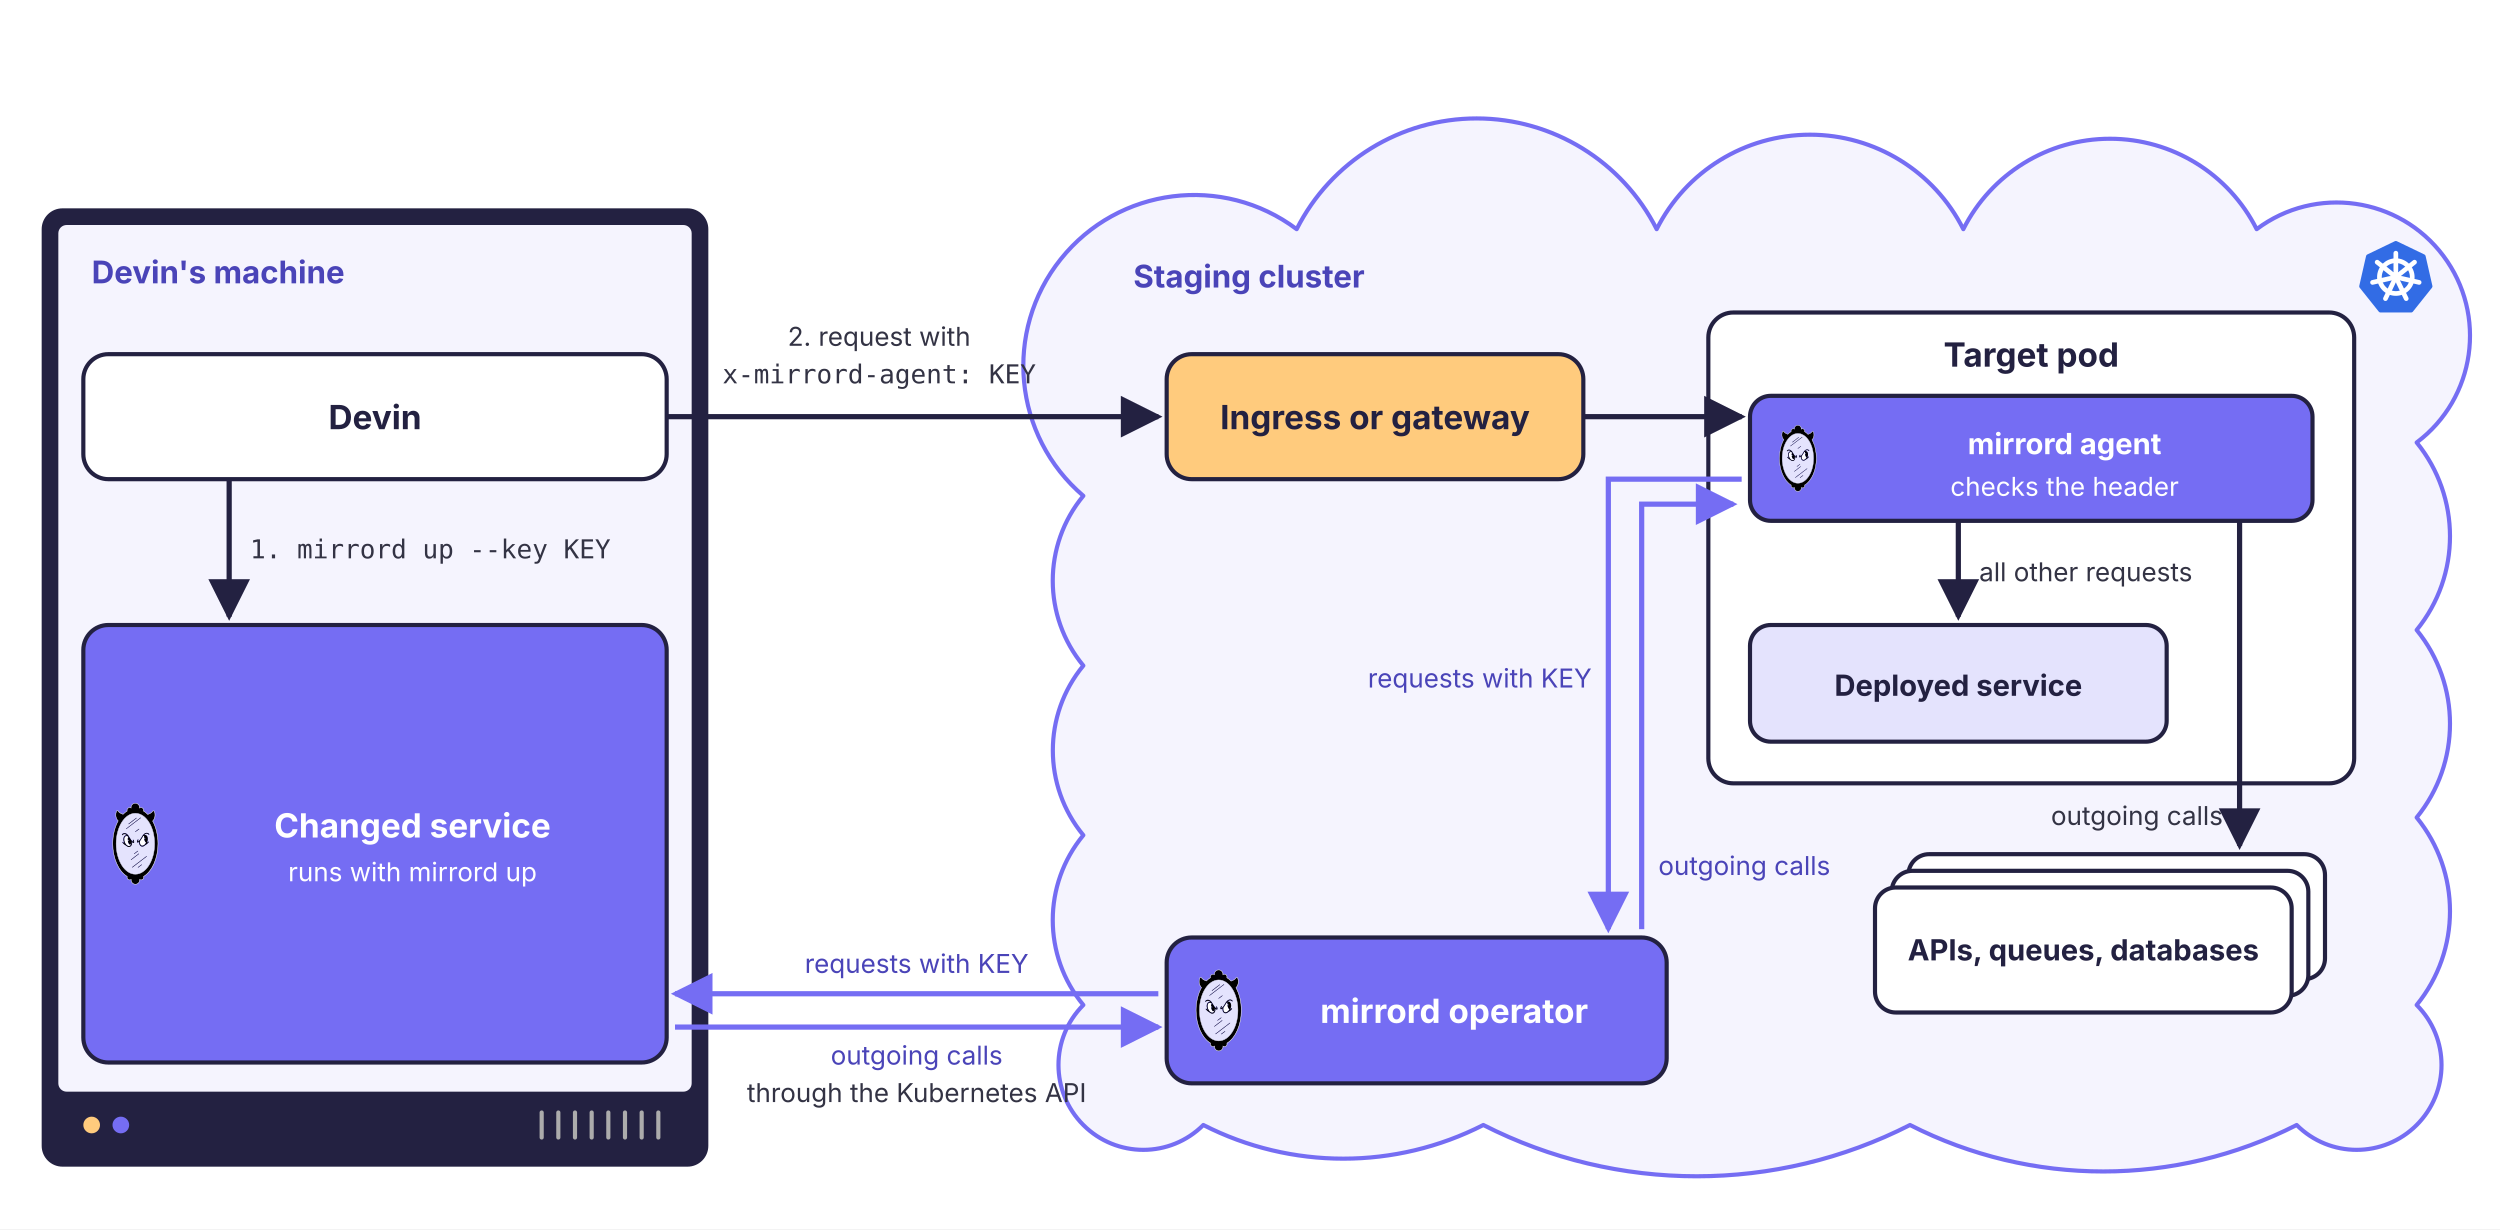
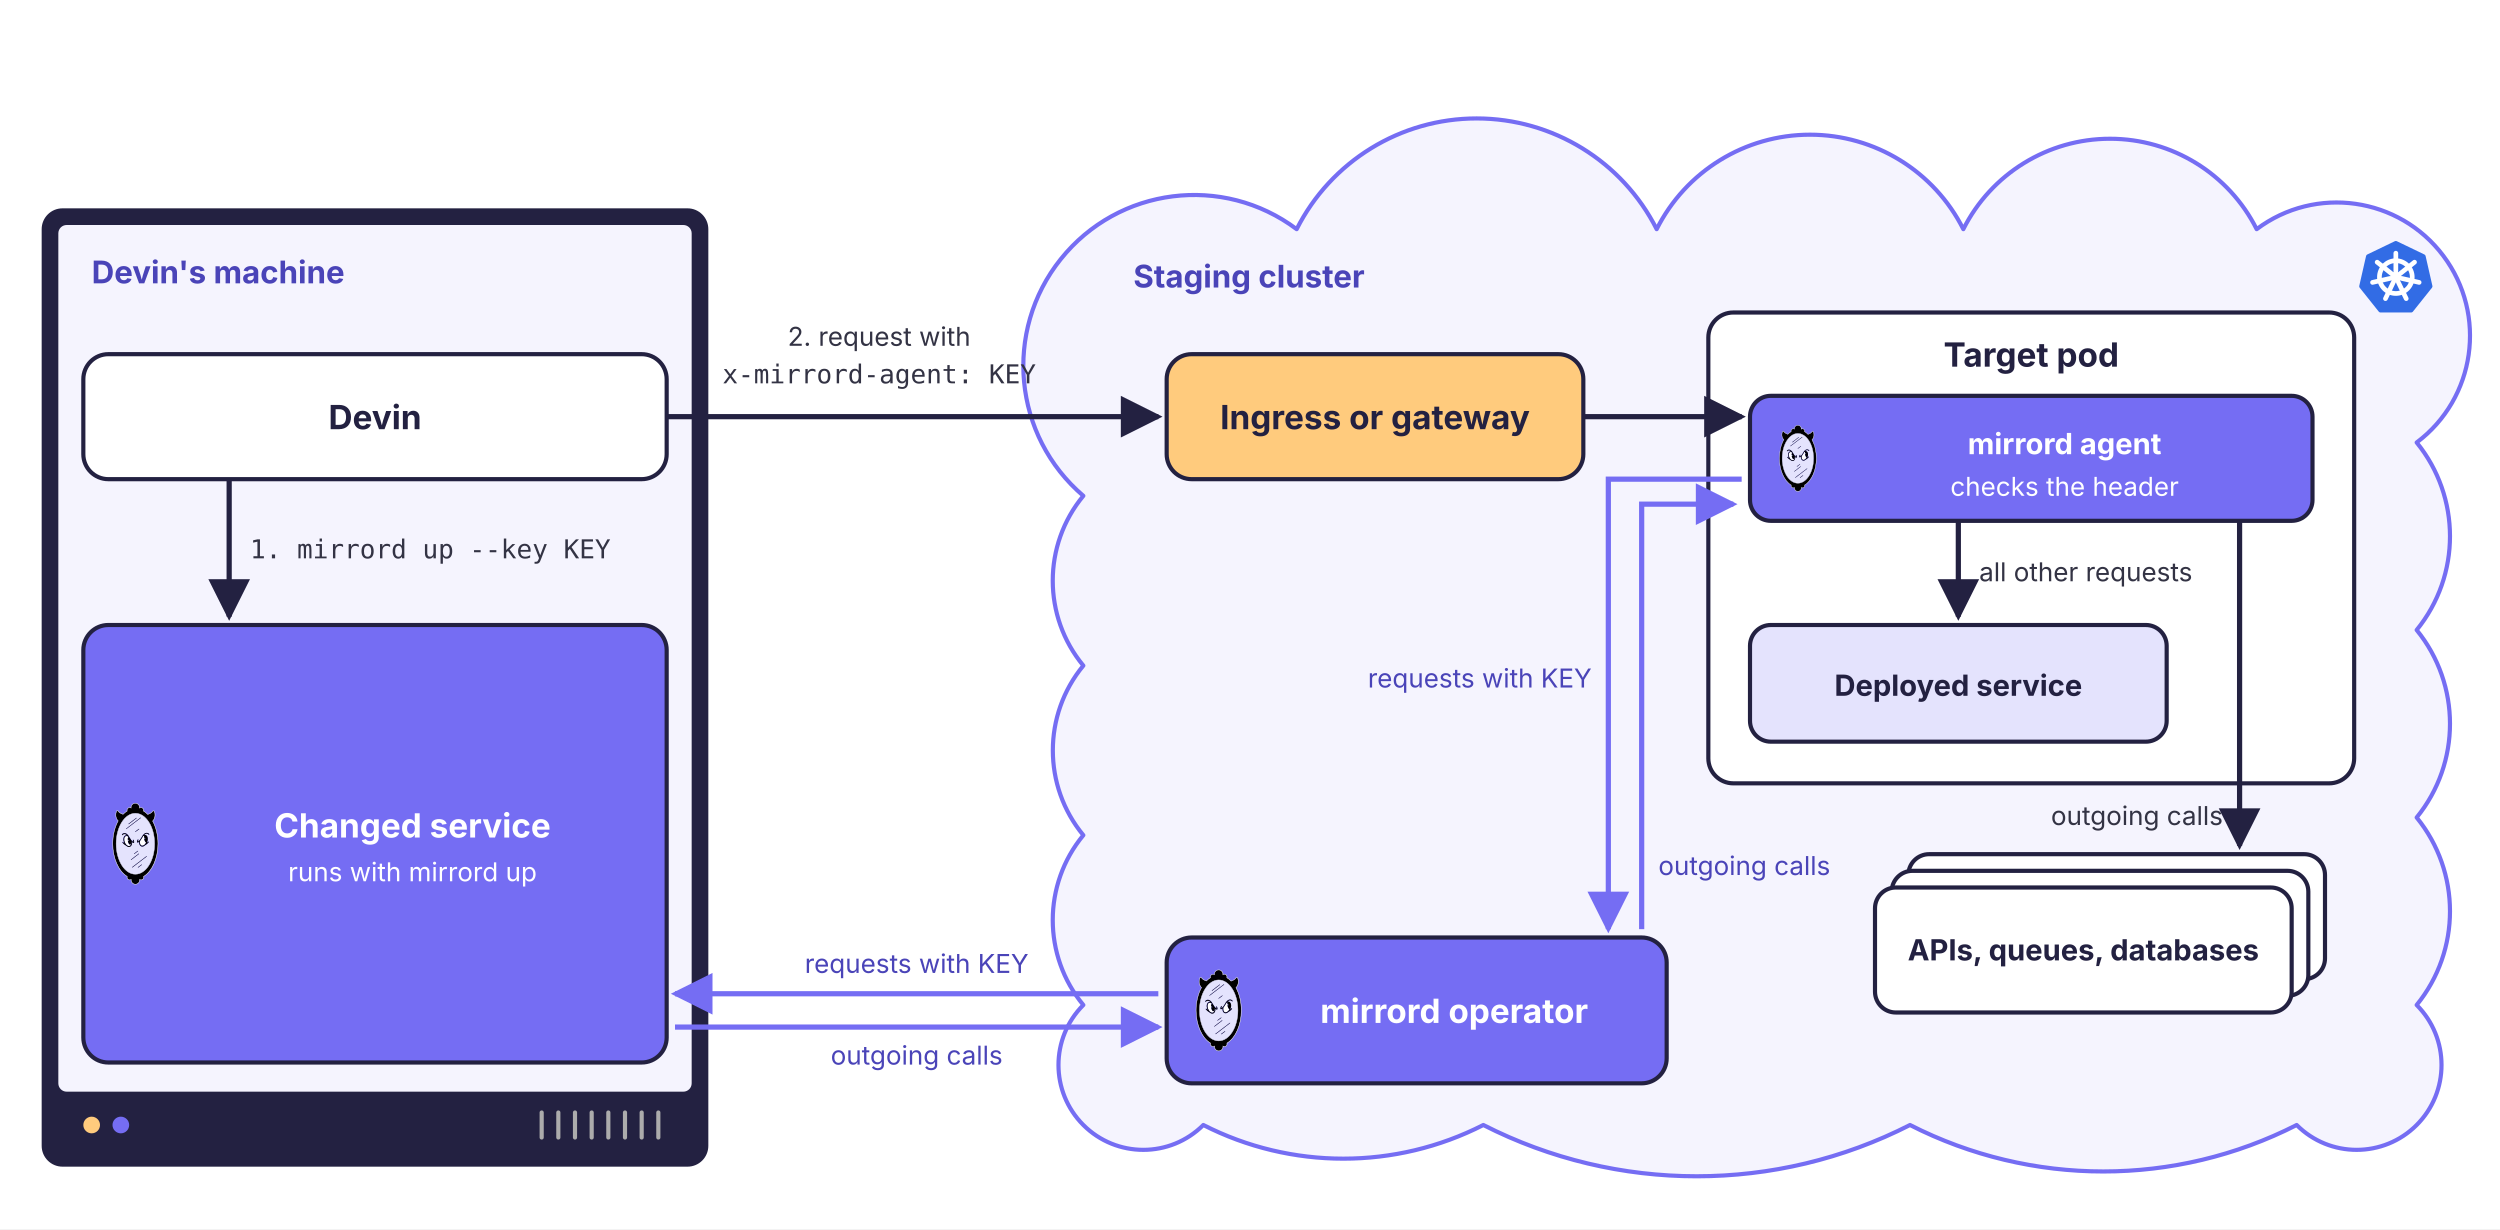
<svg xmlns="http://www.w3.org/2000/svg" viewBox="0 0 1200 590" width="1200" height="590" font-family="Inter, Helvetica, Arial, sans-serif" role="img" aria-labelledby="t d">
  <defs>
    <marker id="arrow" viewBox="0 0 10 10" refX="9" refY="5" markerWidth="8" markerHeight="8" orient="auto-start-reverse">
      <path d="M0 0 L10 5 L0 10 z" fill="#232141" />
    </marker>
    <marker id="arrow-purple" viewBox="0 0 10 10" refX="9" refY="5" markerWidth="8" markerHeight="8" orient="auto-start-reverse">
      <path d="M0 0 L10 5 L0 10 z" fill="#756DF3" />
    </marker>
    <symbol id="k8s" viewBox="0 0 32 32">
      <polygon points="16.00,1.60 27.73,7.25 30.62,19.94 22.51,30.11 9.49,30.11 1.38,19.94 4.27,7.25" fill="#326CE5" stroke="#326CE5" stroke-width="2" stroke-linejoin="round" />
      <g fill="none" stroke="#ffffff" stroke-width="2" stroke-linecap="round">
        <circle cx="16" cy="16" r="7" />
        <line x1="16.00" y1="13.40" x2="16.00" y2="5.80" />
        <line x1="18.03" y1="14.38" x2="23.97" y2="9.64" />
        <line x1="18.53" y1="16.58" x2="25.94" y2="18.27" />
        <line x1="17.13" y1="18.34" x2="20.43" y2="25.19" />
        <line x1="14.87" y1="18.34" x2="11.57" y2="25.19" />
        <line x1="13.47" y1="16.58" x2="6.06" y2="18.27" />
        <line x1="13.97" y1="14.38" x2="8.03" y2="9.64" />
      </g>
      <circle cx="16" cy="16" r="2.4" fill="#ffffff" />
    </symbol>
    <symbol id="mirrord" viewBox="97 61 391 696">
      <path fill="#ffffff" d="M255.6,387c4.1,19.1-0.9,36.1-12,40.5c-8.2,3.2-17.8,0-26.5-8.2c-0.3-0.6-0.9-0.9-1.5-1.2c0,0,0,0-0.3-0.3 c-5.5-5.6-10.5-13.2-14-22c-4.7-11.5-6.1-23.2-4.4-33.5c1.8-9.4,6.1-16.1,12.8-18.8c5.5-2.3,12.5-1.5,19.3,2.6 c1.5,2.3,2.6,4.4,3.8,6.2c-4.1,2.6-6.4,10.3-6.4,20.3l3.2,1.8l11.1,6.5l-12.5,1.5h-0.9c0.3,1.2,0.3,2.3,0.6,3.5 c3.2,17.9,12,31.1,19,29.7c6.4-1.2,9.6-14.4,7.6-30.2C255.3,386.4,255.6,386.7,255.6,387z" />
      <path fill="#ffffff" d="M384,398.4c-3.2,6.8-7.3,12.3-12,17c0,0,0,0-0.3,0c-0.6,0.3-0.9,0.9-1.2,1.2c-8.7,7.9-18.4,11.5-26.5,8.2 c-11.1-4.7-16-21.4-12-40.5c1.5-1.8,3.2-3.8,4.7-5.6c5-6.5,9-13.2,12.8-20l1.2-2.1c1.2-1.8,2-3.8,3.2-5.6c1.2-2.1,2.6-4.4,4.4-7 c3.5-2.1,6.7-3.2,9.9-3.8c-2,4.7-2.3,10.3-2.3,15.3l3.2,1.8l11.1,6.5l-12.5,1.5h-0.9c0.3,1.2,0.3,2.3,0.6,3.8 C370.5,384.6,377.5,397,384,398.4z" />
      <path fill="#E4E3FD" d="M405,391.7c-1.5-1.2-3.8-0.9-5,0.6c-3.2,4.1-7,7.9-11.1,11.5c1.2-2.3,2.6-5,3.5-7.6 c5.3-12.6,6.7-25.8,4.7-37.3c-2.3-12-8.2-20.6-16.9-24.1c-4.1-1.8-8.8-2.1-13.7-1.2c4.4-4.4,10.2-8.5,17.5-10 c8.2-1.5,16.6,1.5,20.4,7.3c1.2,1.5,3.2,2.1,5,0.9c1.5-1.2,2-3.2,0.9-4.7c-5.5-8.2-16.6-12.3-27.4-10c-11.1,2.1-19.3,9.7-24.2,15.6 c-2,2.3-3.8,5-5.5,7.3c-2,2.9-3.5,5.6-5,8.2c-1.2,2.1-2.3,3.8-3.2,5.6l-1.2,2.1c-3.8,6.5-7.6,13.2-12.3,19.1 c-5.8,7.6-11.7,12.9-18.4,16.7c0.6-5,2-9.7,4.4-14.1c0.9-1.8,0.3-3.8-1.5-4.7c-1.7-0.9-3.8-0.3-4.7,1.5c-2.9,5.6-4.7,11.5-5.3,17.6 c0,0.9-0.3,3.5,1.5,5.6c1.2,1.2,2.3,1.8,4.1,1.8c1.5,0,2.9-0.3,4.4-1.5c2.6-1.5,5.3-3.2,7.9-5.3c-1.7,18.5,5,34.1,17.5,39.3 c2.9,1.2,5.8,1.8,8.8,1.8c8.5,0,17.5-4.4,25.4-12c11.4-6.2,21.6-14.4,29.5-24.7C406.7,395.2,406.4,392.8,405,391.7z M292.1,149.1 c90.1,0,163.6,116.6,163.6,259.6s-73.5,259.6-163.6,259.6c-90.4,0-163.6-116.6-163.6-259.6S201.9,149.1,292.1,149.1z M389.5,517.3 c0.9-0.6,0.9-1.8,0.3-2.3c-0.6-0.9-1.8-0.9-2.3-0.3l-122.5,93.7c-0.9,0.6-0.9,1.8-0.3,2.3c0.3,0.3,0.9,0.6,1.5,0.6 c0.3,0,0.9,0,1.2-0.3L389.5,517.3z M346.9,589c0.9-0.6,0.9-1.8,0.3-2.3c-0.6-0.9-1.8-0.9-2.3-0.3l-31.2,23.2 c-0.9,0.6-0.9,1.8-0.3,2.3c0.3,0.6,0.9,0.9,1.5,0.9c0.3,0,0.6-0.3,0.9-0.3L346.9,589z M338.2,189.1c0.9-0.6,0.9-1.8,0.3-2.3 c-0.6-0.9-1.8-0.9-2.3-0.3l-122.5,93.4c-0.9,0.6-0.9,1.8-0.3,2.3c0.3,0.3,0.9,0.6,1.5,0.6c0.3,0,0.9,0,0.9-0.3L338.2,189.1z M324.4,284.5c0.9-0.6,0.9-1.8,0.3-2.3c-0.6-0.9-1.7-0.9-2.3-0.3l-31.2,22.9c-0.9,0.6-0.9,1.8-0.3,2.3c0.3,0.6,0.9,0.6,1.5,0.6 c0.3,0,0.6,0,0.9-0.3L324.4,284.5z M322.7,495.9c0.9-0.6,0.9-1.8,0.3-2.3c-0.6-0.9-1.8-0.9-2.3-0.3l-66.2,50.8 c-0.9,0.6-0.9,1.8-0.3,2.3c0.3,0.3,0.9,0.6,1.5,0.6c0.3,0,0.6,0,0.9-0.3L322.7,495.9z M314.8,472.4c0.9-0.6,0.9-1.8,0.3-2.3 c-0.6-0.9-1.8-0.9-2.3-0.3L281.6,493c-0.9,0.6-0.9,1.8-0.3,2.3c0.3,0.6,0.9,0.9,1.5,0.9c0.3,0,0.9-0.3,0.9-0.3L314.8,472.4z M302.3,190.5c0.9-0.6,0.9-1.8,0.3-2.3c-0.6-0.9-1.7-0.9-2.3-0.3L234,239c-0.9,0.6-0.9,1.8-0.3,2.3c0.3,0.3,0.9,0.6,1.5,0.6 c0.3,0,0.9,0,1.2-0.3L302.3,190.5z M280.1,399.6c1.8-2.1,1.5-4.7,1.5-5.6c-0.6-6.2-2.3-12.3-5-17.9c-0.9-1.8-2.9-2.3-4.7-1.5 c-1.8,0.9-2.3,2.9-1.5,4.7c2.3,4.4,3.8,9.4,4.4,14.1c-6.4-3.8-12.5-9.4-18.4-16.7c-4.7-6.2-8.8-12.9-12.3-19.1l-1.5-2.3 c-1.2-1.8-2-3.8-3.2-5.6c-1.5-2.3-2.9-5.3-5-8.2c0,0,0,0,0-0.3c-1.5-2.3-3.5-5-5.5-7.3c-5-5.9-13.1-13.2-24.2-15.6 c-10.8-2.1-21.9,2.1-27.4,10c-1.2,1.5-0.6,3.8,0.9,4.7c1.5,1.2,3.8,0.6,4.7-0.9c4.1-5.9,12.5-8.8,20.4-7.3 c7.3,1.5,13.1,5.9,17.5,10c-4.7-0.9-9.3-0.3-13.7,1.2c-8.8,3.5-14.6,12-16.9,24.1c-2,11.5-0.3,24.7,4.7,37.3 c1.2,2.6,2.3,5.3,3.5,7.6c-4.1-3.5-7.9-7.3-11.1-11.5c-1.2-1.5-3.5-1.8-5-0.6c-1.5,1.2-1.8,3.5-0.6,5c8.2,10,18.4,18.5,29.5,24.7 c7.9,7.6,16.9,11.7,25.7,11.7c2.9,0,6.1-0.6,8.8-1.8c12.5-5.3,19-20.6,17.5-39.3c2.6,2.1,5,3.8,7.9,5.3c1.5,0.9,2.9,1.2,4.4,1.2 C277.8,401.4,279.2,400.8,280.1,399.6z" />
      <path d="M439.4,215.2c29.5,54,45.5,122.4,45.5,193.8c0,123.6-49,234.9-122.8,279.2c0.6,2.1,1.2,4.4,1.2,6.8 c0,12.3-10.2,22.6-22.5,22.6c-4.4,0-8.8-1.2-12.3-3.5c0.3,1.2,0.3,2.6,0.3,3.8c0,20.3-16.3,36.7-36.5,36.7s-36.5-16.4-36.5-36.7 c0-1.2,0-2.6,0.3-3.8c-3.5,2.3-7.9,3.5-12.3,3.5c-12.3,0-22.5-10-22.5-22.6c0-2.3,0.3-4.7,1.2-6.8C148.6,643.6,99.3,532.3,99.3,409 c0-71.9,16.3-140.9,46.4-195.3c-1.5-0.9-2.3-2.1-3.5-3.2c-9.9-11.2-15.5-26.4-16.9-42.6c-0.6-11.5,0.9-23.2,5-33.8 c0.6-1.8,2.6-6.8,7.6-7.3c5.3-0.6,8.5,3.8,11.4,7.9c1.2,1.5,2.3,2.9,2.9,3.8c5.5,5.3,12.5,9.7,21.6,13.8c4.4,2.1,9,3.8,13.4,5.3 c11.1-11.2,22.8-20.6,35-27.9c-0.6-2.3-1.2-4.4-1.2-6.8c0-12.3,10.2-22.6,22.5-22.6c4.4,0,8.8,1.2,12.3,3.5c0-1.2-0.3-2.6-0.3-3.8 c0-20.3,16.3-36.7,36.5-36.7c20.1,0,36.5,16.4,36.5,36.7c0,1.2,0,2.6-0.3,3.8c3.5-2.3,7.9-3.5,12.3-3.5c12.5,0,22.5,10.3,22.5,22.6 c0,2.3-0.3,4.7-1.2,6.8c12.5,7.6,24.8,17.3,36.2,29.1c4.7-1.5,9-3.2,13.7-5.3c9-4.1,16-8.5,21.6-13.8c0.9-0.9,2-2.3,2.9-3.8 c2.9-4.1,6.1-8.5,11.4-7.9c5,0.6,7,5.6,7.6,7.3c4.1,10.6,5.5,22.3,4.7,33.8c-1.2,15.9-7,31.4-16.9,42.6 C442.3,212.6,441.1,214,439.4,215.2z M455.7,409c0-143.3-73.5-259.6-163.6-259.6c-90.4,0-163.6,116.6-163.6,259.6 c0,143,73.5,259.6,163.6,259.6C382.5,668.6,455.7,552,455.7,409z" />
      <path fill="#ffffff" d="M292.4,756.6c-21.2,0-38.5-17.4-38.5-38.7c0-0.1,0-0.2,0-0.3c-3,1.3-6.5,2-10,2c-13.5,0-24.5-11-24.5-24.6 c0-2.2,0.2-4.2,0.7-5.9c-36.1-22.2-66.8-60.3-88.9-110.2C109,528.5,97.3,469.7,97.3,409c0-71.5,16.3-140.6,45.8-194.7 c-0.6-0.5-1.1-1-1.5-1.5c-0.3-0.3-0.5-0.6-0.8-0.8l-0.1-0.1c-9.7-10.9-15.9-26.4-17.4-43.7c-0.6-12.5,1.1-24.4,5.1-34.7 c0.8-2.3,3.2-7.9,9.2-8.6c6.5-0.7,10.4,4.7,13.2,8.7c1.1,1.4,2.2,2.8,2.9,3.7c5.3,5,11.9,9.2,20.9,13.3c3.5,1.7,7.6,3.3,12.1,4.8 c10.7-10.7,21.9-19.6,33.2-26.5c-0.5-1.9-0.9-3.7-0.9-5.8c0-13.3,11.2-24.6,24.5-24.6c3.5,0,6.9,0.7,10,2c0-0.1,0-0.2,0-0.3 c0-21.3,17.3-38.7,38.5-38.7c21.2,0,38.5,17.4,38.5,38.7c0,0.1,0,0.2,0,0.3c3-1.3,6.5-2,10-2c13.5,0,24.5,11,24.5,24.6 c0,2.2-0.2,4.2-0.7,5.9c12.2,7.6,23.8,16.9,34.3,27.6c3.7-1.2,7.6-2.7,12.3-4.8c9-4.1,15.7-8.4,21-13.4c0.7-0.7,1.8-2,2.6-3.4 l0.1-0.1c2.8-4,6.7-9.5,13.2-8.8c6,0.7,8.5,6.3,9.3,8.7c4,10.4,5.7,22.4,4.8,34.5c-1.2,16.6-7.5,32.4-17.2,43.5c-0.4,1-1.3,2-2.4,3 c29,53.9,44.9,122.4,44.9,193.3c0,60.9-11.7,119.7-33.9,170.2c-22,49.9-52.6,87.9-88.6,110c0.5,1.9,0.8,3.8,0.8,5.8 c0,13.3-11.2,24.6-24.5,24.6c-3.5,0-6.9-0.7-10-2c0,0.1,0,0.2,0,0.3C330.8,739.2,313.6,756.6,292.4,756.6z M259.4,709.5l-1.2,5 c-0.2,0.9-0.2,2.3-0.2,3.3c0,19.1,15.5,34.7,34.5,34.7s34.5-15.6,34.5-34.7c0-1.1,0-2.4-0.2-3.3l-1.2-5l4.3,2.9 c3.1,2.1,7,3.2,11.1,3.2c11.1,0,20.5-9.4,20.5-20.6c0-2.1-0.5-4.2-1.1-6.2l-0.4-1.5l1.3-0.8c72.9-43.8,121.8-155.3,121.8-277.5 c0-70.8-16.1-139.3-45.3-192.8l-0.9-1.6l1.5-1c1.6-1.1,2.3-2.2,2.4-2.5l0.1-0.4l0.3-0.3c9.3-10.4,15.2-25.5,16.4-41.4 c0.9-11.6-0.7-22.9-4.5-32.9c-0.6-1.7-2.3-5.6-6-6.1c-3.8-0.4-6.3,2.6-9.5,7c-0.9,1.5-2.1,3-3.2,4.1c-5.7,5.4-12.7,9.9-22.2,14.2 c-5.4,2.4-9.7,4-13.9,5.4l-1.2,0.4l-0.9-0.9c-10.9-11.3-23-21-35.8-28.8l-1.5-0.9l0.7-1.6c0.7-1.6,1-3.5,1-6 c0-11.4-9.2-20.6-20.5-20.6c-4.1,0-8.1,1.1-11.1,3.2l-4.3,2.9l1.2-5c0.2-0.9,0.2-2.3,0.2-3.3c0-19.1-15.5-34.7-34.5-34.7 c-19,0-34.5,15.6-34.5,34.7c0,0.5,0.1,1.1,0.1,1.7c0.1,0.7,0.2,1.4,0.2,2.1v3.8l-3.1-2.1c-3.1-2.1-7-3.2-11.1-3.2 c-11.1,0-20.5,9.4-20.5,20.6c0,1.9,0.4,3.6,0.9,5.6l0.5,2.1l-1.3,0.8c-11.8,7.1-23.5,16.4-34.6,27.6l-0.9,0.9l-1.2-0.4 c-5.1-1.7-9.7-3.5-13.6-5.4c-9.5-4.3-16.5-8.8-22.1-14.2l-0.2-0.2l-0.1-0.2c-0.5-0.8-1.7-2.2-2.8-3.6l-0.1-0.1 c-3.1-4.4-5.7-7.5-9.5-7.1c-3.7,0.4-5.4,4.3-5.9,6c-3.8,9.8-5.5,21.2-4.9,33c1.5,16.4,7.3,31.1,16.4,41.3c0.3,0.3,0.6,0.6,0.9,0.9 c0.7,0.8,1.4,1.5,2.2,2l1.6,1l-0.9,1.7c-29.7,53.8-46.1,122.8-46.1,194.3c0,121.9,49.2,233.4,122.4,277.5l1.5,0.9l-0.7,1.6 c-0.7,1.6-1,3.5-1,6c0,11.4,9.2,20.6,20.5,20.6c4.1,0,8.1-1.1,11.1-3.2L259.4,709.5z M292.1,670.6c-91.3,0-165.6-117.3-165.6-261.6 s74.3-261.6,165.6-261.6c91.3,0,165.6,117.3,165.6,261.6S383.4,670.6,292.1,670.6z M292.1,151.4c-89.1,0-161.6,115.5-161.6,257.6 c0,68.8,16.9,133.5,47.7,182.3c30.6,48.5,71,75.2,113.9,75.2c89.1,0,161.6-115.5,161.6-257.6C453.7,267,381.2,151.4,292.1,151.4z" />
      <path d="M344.9,586.3c0.9-0.6,1.7-0.3,2.3,0.3c0.6,0.9,0.3,1.8-0.3,2.3l-31.2,23.2c-0.3,0.3-0.6,0.3-0.9,0.3 c-0.6,0-1.2-0.3-1.5-0.9c-0.6-0.9-0.3-1.8,0.3-2.3L344.9,586.3z" />
      <path d="M372,415.5c4.4-4.4,8.5-10.3,12-17c-6.4-1.8-13.4-13.8-16.3-29.7c-0.3-1.2-0.6-2.3-0.6-3.8h0.9l12.5-1.5l-11.1-6.5 l-3.2-1.8c0-5,0.3-10.6,2.3-15.3c-3.2,0.6-6.7,1.8-9.9,3.8c-1.8,2.3-3.2,5-4.4,7c-1.2,2.1-2.3,3.8-3.2,5.6l-1.2,2.1 c-3.8,6.5-7.9,13.5-12.8,20c-1.5,2.1-3.2,3.8-4.7,5.6c-4.1,19.1,0.9,35.8,12,40.5c8.2,3.2,17.8-0.3,26.5-8.2 C370.8,416.3,371.4,415.8,372,415.5z M410.5,326.8c1.2,1.5,0.9,3.8-0.9,4.7c-1.5,1.2-3.8,0.9-5-0.9c-4.1-5.9-12.5-8.8-20.4-7.3 c-7.3,1.5-13.1,5.9-17.5,10c4.7-0.9,9.3-0.3,13.7,1.2c8.8,3.5,14.9,12,16.9,24.1c2,11.5,0.3,24.7-4.7,37.3 c-1.2,2.6-2.3,5.3-3.5,7.6c4.1-3.5,7.9-7.3,11.1-11.5c1.2-1.5,3.5-1.8,5-0.6c1.5,1.2,1.7,3.5,0.6,5c-8.2,10.3-18.4,18.5-29.5,24.7 c-7.9,7.6-16.9,12-25.4,12c-3.2,0-6.1-0.6-8.8-1.8c-12.5-5.3-19-20.6-17.5-39.3c-2.6,2.1-5.3,3.8-7.9,5.3c-1.5,0.9-3.2,1.5-4.4,1.5 c-1.5,0-2.9-0.6-4.1-1.8c-1.7-2.1-1.5-4.7-1.5-5.6c0.6-6.2,2.3-12,5.3-17.6c0.9-1.8,2.9-2.3,4.7-1.5c1.8,0.9,2.3,2.9,1.5,4.7 c-2.3,4.4-3.8,9.4-4.4,14.1c6.4-3.8,12.5-9.4,18.4-16.7c4.7-6.2,8.8-12.6,12.3-19.1l1.2-2.1c1.2-2.1,2.3-3.8,3.2-5.6 c1.5-2.3,2.9-5.3,5-8.2c1.8-2.3,3.5-5,5.5-7.3c5-5.9,13.4-13.2,24.2-15.6C393.9,314.5,405,318.6,410.5,326.8z" />
      <path d="M324.4,284.5l-31.5,23.2c-0.3,0.3-0.6,0.3-0.9,0.3c-0.6,0-1.2-0.3-1.5-0.6c-0.6-0.9-0.3-1.8,0.3-2.3l31.2-23.2 c0.9-0.6,1.7-0.3,2.3,0.3C325.6,282.7,325.3,283.9,324.4,284.5z" />
      <path d="M312.8,469.5c0.9-0.6,1.8-0.3,2.3,0.3c0.6,0.9,0.3,1.8-0.3,2.3l-31.2,23.2c-0.3,0.3-0.6,0.3-0.9,0.3 c-0.6,0-1.2-0.3-1.5-0.9c-0.6-0.9-0.3-1.8,0.3-2.3L312.8,469.5z" />
      <path d="M387.5,514.7c0.9-0.6,1.8-0.3,2.3,0.3c0.6,0.9,0.3,1.8-0.3,2.3L267,611c-0.3,0.3-0.6,0.3-1.2,0.3c-0.6,0-1.2-0.3-1.5-0.6 c-0.6-0.9-0.6-1.8,0.3-2.3L387.5,514.7z" />
      <path d="M320.7,493c0.9-0.6,1.8-0.3,2.3,0.3c0.6,0.9,0.6,1.8-0.3,2.3l-66.2,51.1c-0.3,0.3-0.6,0.3-0.9,0.3c-0.6,0-1.2-0.3-1.5-0.6 c-0.6-0.9-0.6-1.8,0.3-2.3L320.7,493z" />
      <path d="M300.2,187.9c0.9-0.6,1.7-0.3,2.3,0.3c0.6,0.9,0.6,1.8-0.3,2.3l-65.9,51.1c-0.3,0.3-0.6,0.3-1.2,0.3 c-0.6,0-0.9-0.3-1.5-0.6c-0.6-0.9-0.3-1.8,0.3-2.3L300.2,187.9z" />
      <path d="M213.6,279.8l122.5-93.7c0.6-0.6,1.8-0.3,2.3,0.3c0.6,0.9,0.3,1.8-0.3,2.3l-122.5,93.7c-0.3,0.3-0.6,0.3-0.9,0.3 c-0.6,0-1.2-0.3-1.5-0.6C212.7,281.6,212.7,280.4,213.6,279.8z" />
      <path d="M243.9,427.5c11.1-4.4,16-21.4,12-40.5c-0.3-0.3-0.6-0.6-0.9-0.9c2,15.9-1.2,29.1-7.6,30.2c-7.3,1.5-15.8-12-19-29.7 c-0.3-1.2-0.3-2.3-0.6-3.5h0.9l12.5-1.5l-11.1-6.5l-3.2-1.8c0-10,2.3-17.6,6.4-20.3c-1.2-2.1-2.3-4.1-3.8-6.2 c-7-4.1-13.7-5-19.3-2.6c-6.4,2.6-11.1,9.4-12.8,18.8c-1.8,10-0.3,22,4.4,33.5c3.5,8.8,8.5,16.4,14,22c0,0,0.3,0,0.3,0.3 c0.6,0.3,1.2,0.9,1.5,1.2C225.9,427.2,235.8,430.7,243.9,427.5z M204.9,319.1c11.1,2.1,19.3,9.7,24.2,15.6c2,2.3,3.8,5,5.5,7.3 c0,0,0,0,0,0.3c2,2.9,3.5,5.6,5,8.2c1.2,1.8,2,3.5,3.2,5.6l1.5,2.3c3.8,6.5,7.6,12.9,12.3,19.1c5.8,7.3,11.7,12.9,18.4,16.7 c-0.6-5-2-9.7-4.4-14.1c-0.9-1.8-0.3-3.8,1.5-4.7c1.8-0.9,3.8-0.3,4.7,1.5c2.9,5.6,4.7,11.5,5,17.9c0,0.9,0.3,3.5-1.5,5.6 c-1.2,1.2-2.6,1.8-4.1,1.8c-1.5,0-2.9-0.6-4.4-1.2c-2.6-1.5-5.3-3.2-7.9-5.3c1.7,18.5-5,34.1-17.5,39.3c-2.9,1.2-5.8,1.8-8.8,1.8 c-8.5,0-17.5-4.4-25.7-11.7c-11.4-6.2-21.6-14.7-29.5-24.7c-1.2-1.5-0.9-3.8,0.6-5c1.5-1.2,3.8-0.9,5,0.6c3.2,4.1,7,7.9,11.1,11.5 c-1.2-2.3-2.6-5-3.5-7.6c-5-12.6-6.7-25.8-4.7-37.3c2-12,8.2-20.6,16.9-24.1c4.1-1.8,8.8-2.1,13.7-1.2c-4.4-4.4-10.2-8.8-17.5-10 c-8.2-1.5-16.6,1.5-20.4,7.3c-1.2,1.5-3.2,2.1-4.7,0.9c-1.5-1.2-2-3.2-0.9-4.7C183,320.9,194.1,317.1,204.9,319.1z" />
    </symbol>
  </defs>
  <rect x="0" y="0" width="1200" height="590" fill="#ffffff" />
  <rect x="20" y="100" width="320" height="460" rx="10" fill="#232141" />
  <rect x="28" y="108" width="304" height="416" rx="4" fill="#F5F4FE" />
  <rect x="28" y="528" width="304" height="24" rx="4" fill="#232141" />
  <circle cx="44" cy="540" r="4" fill="#FFCB7D" />
  <circle cx="58" cy="540" r="4" fill="#756DF3" />
  <line x1="260" y1="534" x2="260" y2="546" stroke="#ACACAC" stroke-width="2" stroke-linecap="round" />
  <line x1="268" y1="534" x2="268" y2="546" stroke="#ACACAC" stroke-width="2" stroke-linecap="round" />
  <line x1="276" y1="534" x2="276" y2="546" stroke="#ACACAC" stroke-width="2" stroke-linecap="round" />
  <line x1="284" y1="534" x2="284" y2="546" stroke="#ACACAC" stroke-width="2" stroke-linecap="round" />
  <line x1="292" y1="534" x2="292" y2="546" stroke="#ACACAC" stroke-width="2" stroke-linecap="round" />
  <line x1="300" y1="534" x2="300" y2="546" stroke="#ACACAC" stroke-width="2" stroke-linecap="round" />
  <line x1="308" y1="534" x2="308" y2="546" stroke="#ACACAC" stroke-width="2" stroke-linecap="round" />
  <line x1="316" y1="534" x2="316" y2="546" stroke="#ACACAC" stroke-width="2" stroke-linecap="round" />
  <text x="44" y="136" font-size="15" font-weight="700" fill="#4a44b8">Devin's machine</text>
  <rect x="40" y="170" width="280" height="60" rx="12" fill="#ffffff" stroke="#232141" stroke-width="2" />
  <text x="180.0" y="206" font-size="16" font-weight="700" fill="#232141" text-anchor="middle">Devin</text>
  <rect x="40" y="300" width="280" height="210" rx="12" fill="#756DF3" stroke="#232141" stroke-width="2" />
  <use href="#mirrord" x="54" y="385" width="22" height="40" />
  <text x="198.0" y="402" font-size="16" font-weight="700" fill="#ffffff" text-anchor="middle">Changed service</text>
  <text x="198.0" y="423" font-size="12.5" fill="#ffffff" text-anchor="middle">runs with mirrord up</text>
  <path d="M520.0 482.4 A63.9 63.9 0 0 1 520.0 400.9 A63.9 63.9 0 0 1 520.0 319.5 A63.9 63.9 0 0 1 520.0 238.0 A82.0 82.0 0 0 1 622.4 110.0 A96.8 96.8 0 0 1 795.2 110.0 A82.4 82.4 0 0 1 942.4 110.0 A78.8 78.8 0 0 1 1083.2 110.0 A64.0 64.0 0 0 1 1160.0 212.4 A71.3 71.3 0 0 1 1160.0 302.4 A71.3 71.3 0 0 1 1160.0 392.4 A71.3 71.3 0 0 1 1160.0 482.4 A40.7 40.7 0 0 1 1102.4 540.0 A204.2 204.2 0 0 1 916.8 540.0 A225.3 225.3 0 0 1 712.0 540.0 A147.8 147.8 0 0 1 577.6 540.0 A40.7 40.7 0 0 1 520.0 482.4 Z" fill="#F5F4FE" stroke="#756DF3" stroke-width="2" stroke-linejoin="round" />
  <text x="544" y="138" font-size="15" font-weight="700" fill="#4a44b8">Staging cluster</text>
  <rect x="560" y="170" width="200" height="60" rx="12" fill="#FFCB7D" stroke="#232141" stroke-width="2" />
  <text x="660.0" y="206" font-size="16" font-weight="700" fill="#232141" text-anchor="middle">Ingress or gateway</text>
  <rect x="820" y="150" width="310" height="226" rx="12" fill="#ffffff" stroke="#232141" stroke-width="2" />
  <text x="975" y="176" font-size="16" font-weight="700" fill="#232141" text-anchor="middle">Target pod</text>
  <rect x="840" y="190" width="270" height="60" rx="10" fill="#756DF3" stroke="#232141" stroke-width="2" />
  <use href="#mirrord" x="854" y="204" width="18" height="32" />
  <text x="991.0" y="218" font-size="14" font-weight="700" fill="#ffffff" text-anchor="middle">mirrord agent</text>
  <text x="991.0" y="238" font-size="12.5" fill="#ffffff" text-anchor="middle">checks the header</text>
  <rect x="840" y="300" width="200" height="56" rx="10" fill="#E4E3FD" stroke="#232141" stroke-width="2" />
  <text x="940.0" y="334" font-size="14" font-weight="700" fill="#232141" text-anchor="middle">Deployed service</text>
  <rect x="916" y="410" width="200" height="60" rx="10" fill="#ffffff" stroke="#232141" stroke-width="2" />
  <rect x="908" y="418" width="200" height="60" rx="10" fill="#ffffff" stroke="#232141" stroke-width="2" />
  <rect x="900" y="426" width="200" height="60" rx="10" fill="#ffffff" stroke="#232141" stroke-width="2" />
  <text x="1000" y="461" font-size="14" font-weight="700" fill="#232141" text-anchor="middle">APIs, queues, databases</text>
  <rect x="560" y="450" width="240" height="70" rx="12" fill="#756DF3" stroke="#232141" stroke-width="2" />
  <use href="#mirrord" x="574" y="465" width="22" height="40" />
  <text x="698.0" y="491" font-size="16" font-weight="700" fill="#ffffff" text-anchor="middle">mirrord operator</text>
  <line x1="110" y1="230" x2="110" y2="296" stroke="#232141" stroke-width="2.5" marker-end="url(#arrow)" />
  <text x="120" y="268" font-size="12.5" fill="#333344" text-anchor="start" font-family="Menlo, Consolas, monospace">1. mirrord up --key KEY</text>
  <line x1="320" y1="200" x2="556" y2="200" stroke="#232141" stroke-width="2.5" marker-end="url(#arrow)" />
  <text x="422" y="166" font-size="12.5" fill="#333344" text-anchor="middle">2. request with</text>
  <text x="422" y="184" font-size="12.5" fill="#333344" text-anchor="middle" font-family="Menlo, Consolas, monospace">x-mirrord-agent: KEY</text>
  <line x1="760" y1="200" x2="836" y2="200" stroke="#232141" stroke-width="2.5" marker-end="url(#arrow)" />
  <line x1="940" y1="250" x2="940" y2="296" stroke="#232141" stroke-width="2.5" marker-end="url(#arrow)" />
  <text x="950" y="279" font-size="12.5" fill="#333344" text-anchor="start">all other requests</text>
  <polyline points="836,230 772,230 772,446" fill="none" stroke="#756DF3" stroke-width="2.5" marker-end="url(#arrow-purple)" />
  <text x="764" y="330" font-size="12.5" fill="#4a44b8" text-anchor="end">requests with KEY</text>
  <polyline points="788,446 788,242 832,242" fill="none" stroke="#756DF3" stroke-width="2.5" marker-end="url(#arrow-purple)" />
  <text x="796" y="420" font-size="12.5" fill="#4a44b8" text-anchor="start">outgoing calls</text>
  <line x1="1075" y1="250" x2="1075" y2="406" stroke="#232141" stroke-width="2.5" marker-end="url(#arrow)" />
  <text x="1067" y="396" font-size="12.5" fill="#333344" text-anchor="end">outgoing calls</text>
  <line x1="556" y1="477" x2="324" y2="477" fill="none" stroke="#756DF3" stroke-width="2.5" marker-end="url(#arrow-purple)" />
  <text x="440" y="467" font-size="12.5" fill="#4a44b8" text-anchor="middle">requests with KEY</text>
  <line x1="324" y1="493" x2="556" y2="493" fill="none" stroke="#756DF3" stroke-width="2.5" marker-end="url(#arrow-purple)" />
  <text x="440" y="511" font-size="12.5" fill="#4a44b8" text-anchor="middle">outgoing calls</text>
-   <text x="440" y="529" font-size="12.5" fill="#333344" text-anchor="middle">through the Kubernetes API</text>
  <use href="#k8s" x="1132" y="115" width="36" height="36" />
</svg>
